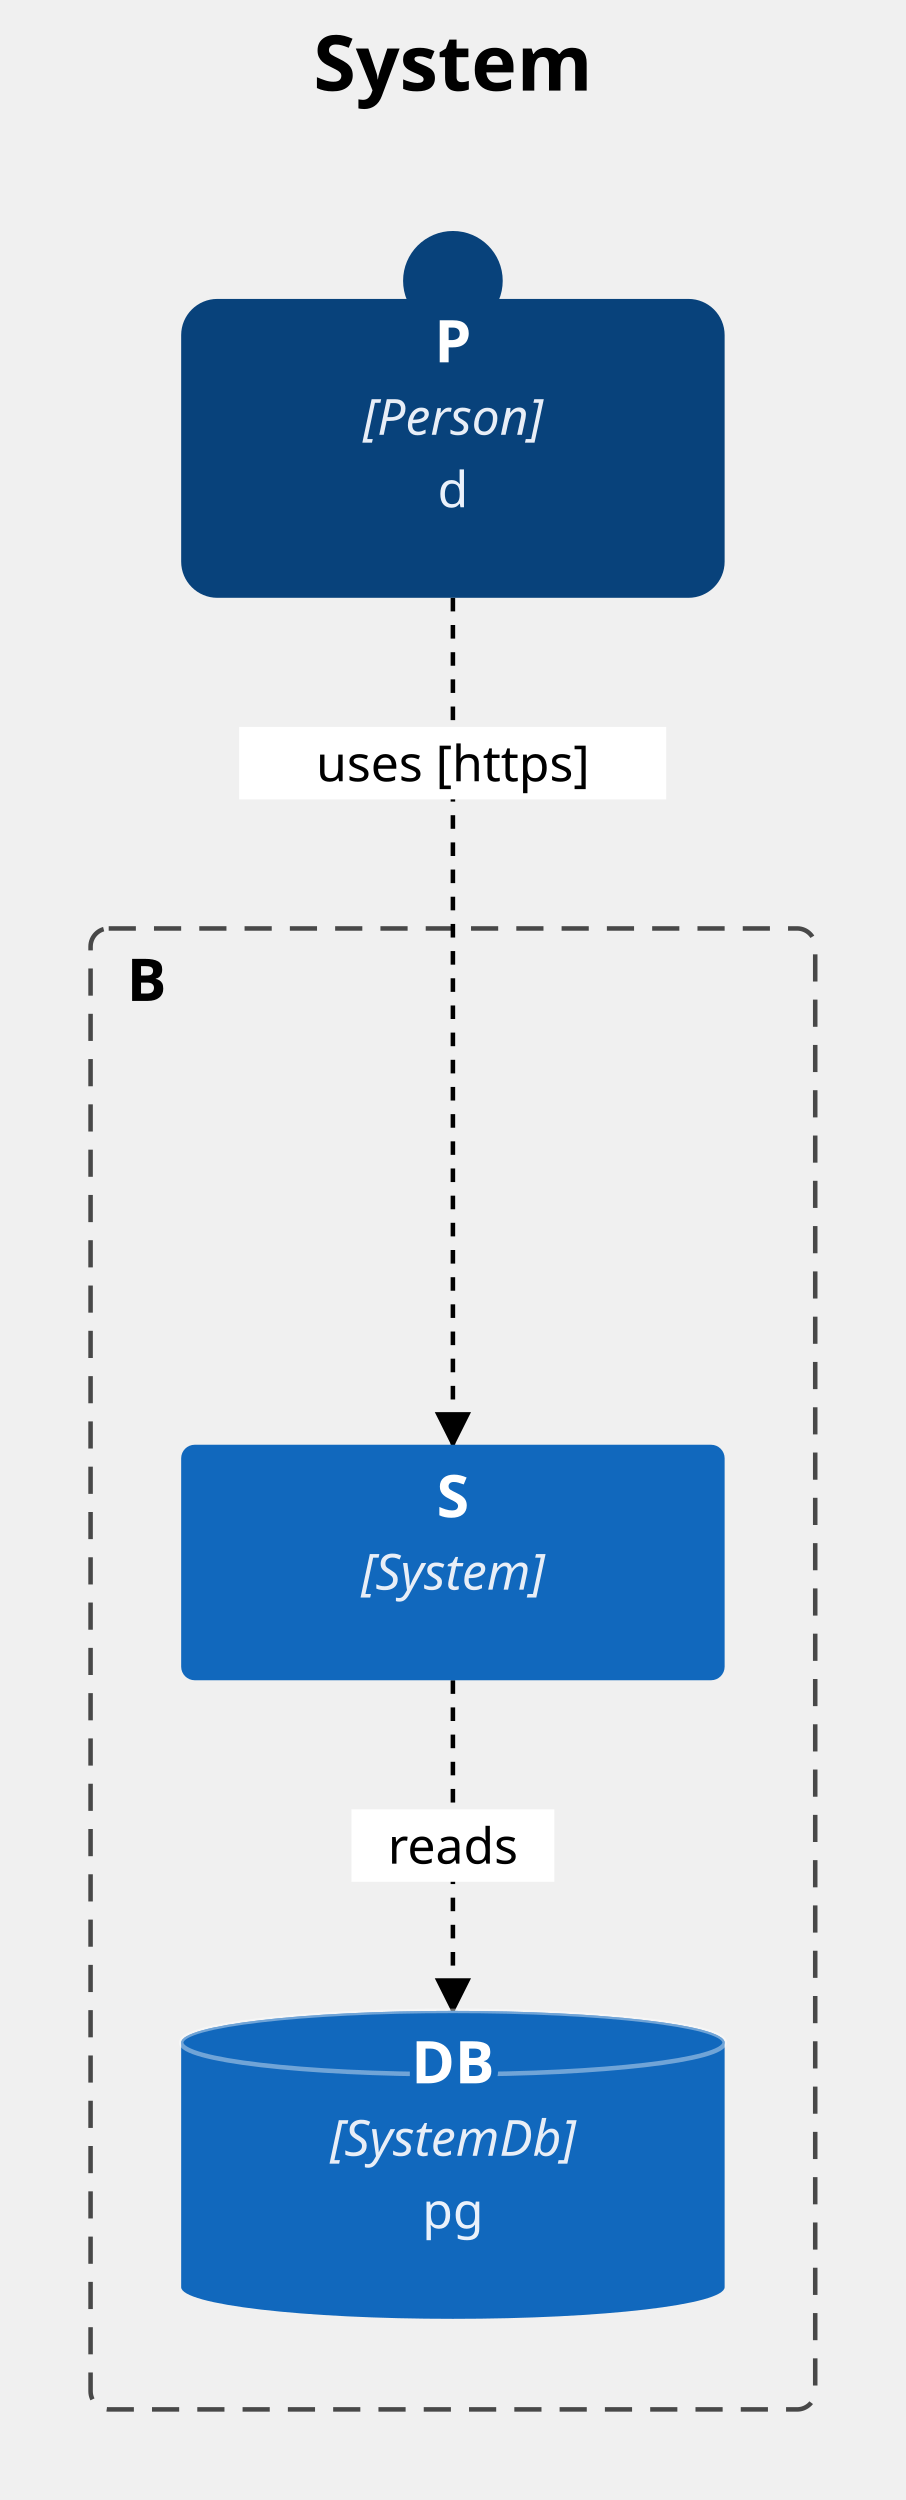
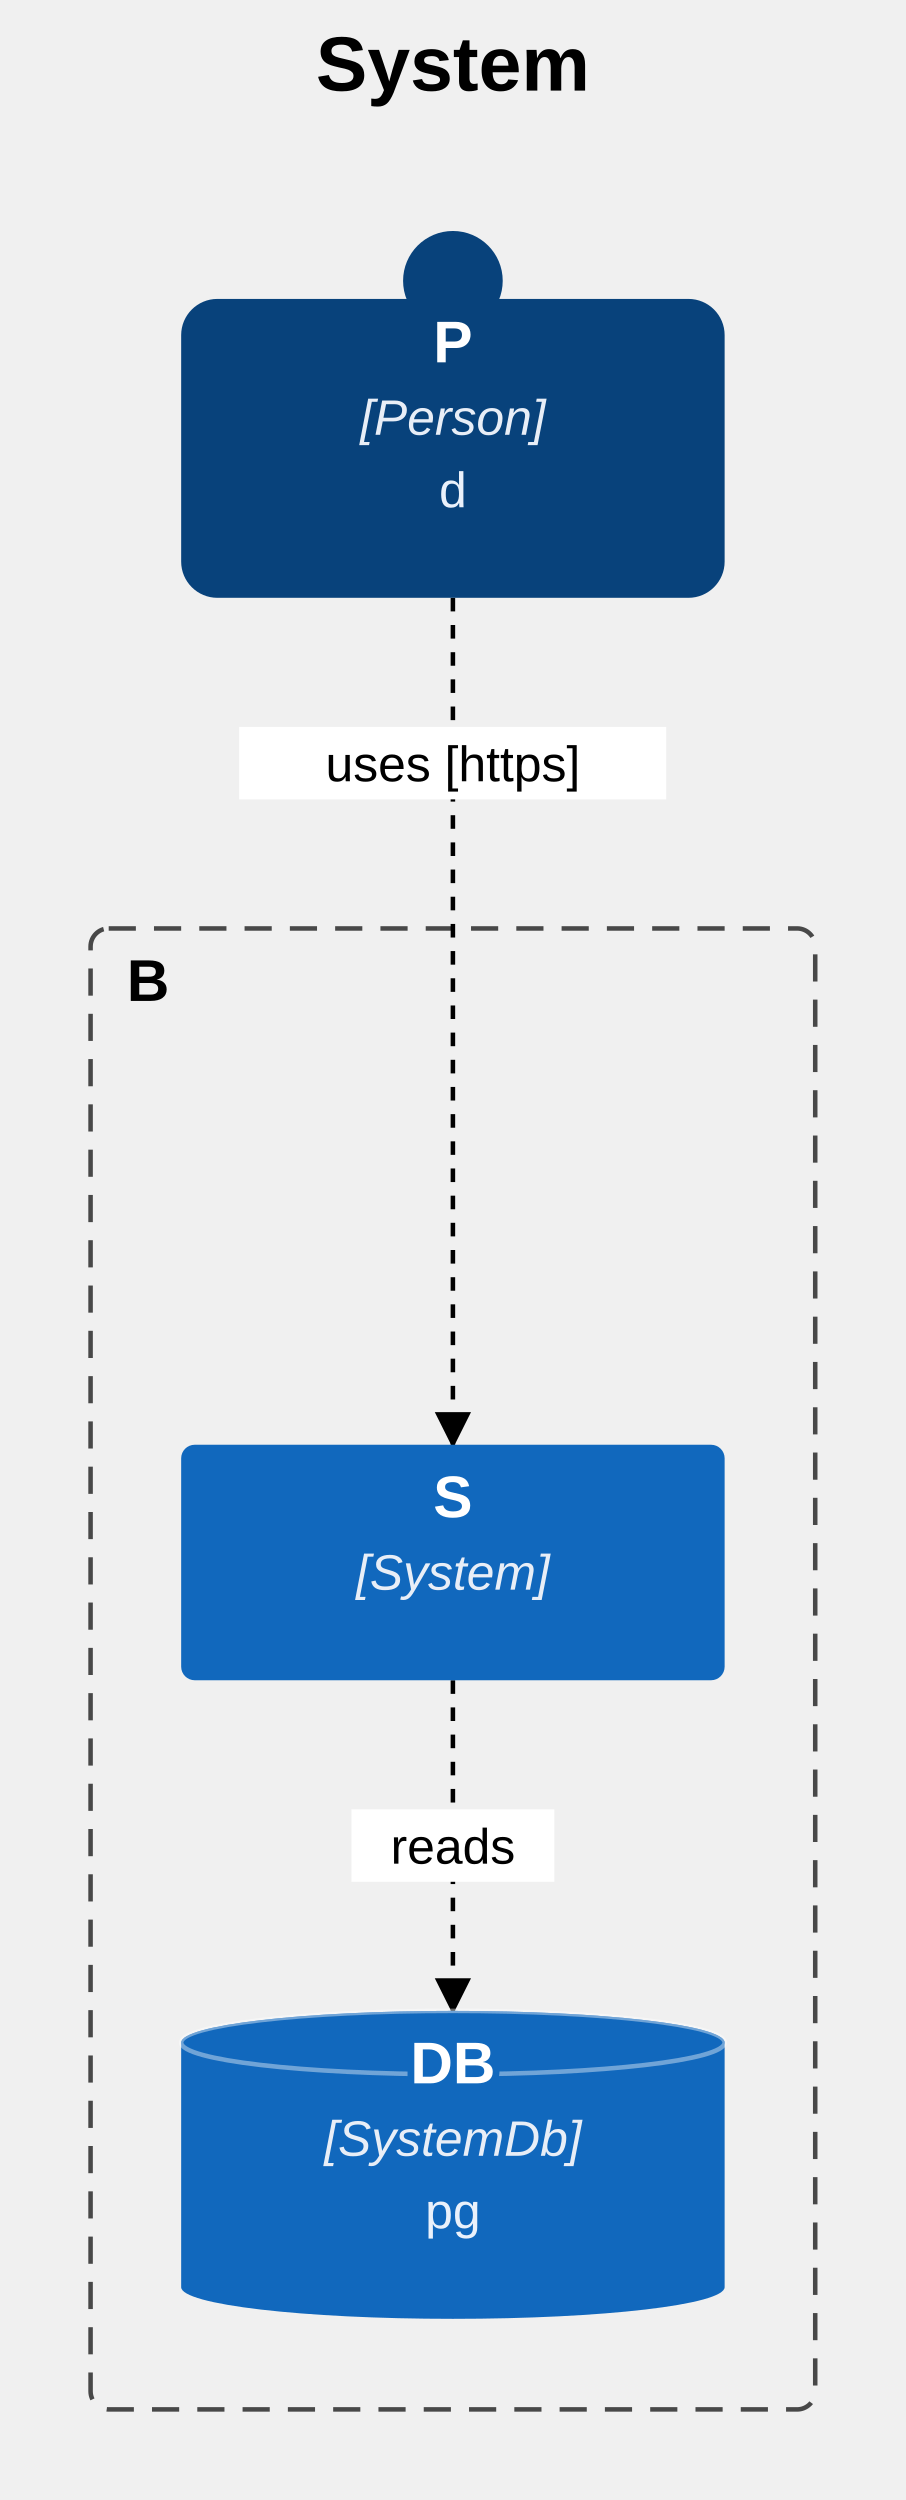
- <svg xmlns="http://www.w3.org/2000/svg" viewBox="0 0 200 552" width="200" height="552" style="font-family:sans-serif;font-size:13px">
+ <svg xmlns="http://www.w3.org/2000/svg" viewBox="0 0 200 552" width="200" height="552" style="font-family:Arial, Helvetica, sans-serif;font-size:13px">
  <defs>
    <marker id="mmd-c4-arrow" viewBox="0 0 10 10" refX="9" refY="5" markerWidth="8" markerHeight="8" orient="auto-start-reverse">
      <path d="M 0 0 L 10 5 L 0 10 z" fill="currentColor" />
    </marker>
  </defs>
  <text x="100.0" y="20" text-anchor="middle" font-weight="bold" font-size="17" fill="currentColor">System</text>
  <rect x="20.0" y="205.0" width="160.0" height="327.0" fill="none" stroke="currentColor" stroke-dasharray="6 4" rx="4" opacity="0.7" />
  <text x="28.0" y="221.0" font-weight="600" fill="currentColor">B</text>
  <path d="M 100.0 132.0 C 100.0 144.5 100.0 144.5 100.0 157.0 C 100.0 168.5 100.0 168.5 100.0 180.0 C 100.0 192.5 100.0 192.5 100.0 205.0 C 100.0 233.0 100.0 233.0 100.0 261.0 C 100.0 273.5 100.0 273.5 100.0 286.0 C 100.0 290.0 100.0 290.0 100.0 294.0 C 100.0 306.5 100.0 306.5 100.0 319.0" fill="none" stroke="currentColor" stroke-dasharray="3 3" marker-end="url(#mmd-c4-arrow)" />
  <rect x="52.8" y="160.5" width="94.3" height="16" fill="var(--surface, #fff)" />
  <text x="100.0" y="172.5" text-anchor="middle" font-size="11" fill="currentColor">uses [https]</text>
  <path d="M 100.0 371.0 C 100.0 383.5 100.0 383.5 100.0 396.0 C 100.0 407.5 100.0 407.5 100.0 419.0 C 100.0 431.5 100.0 431.5 100.0 444.0" fill="none" stroke="currentColor" stroke-dasharray="3 3" marker-end="url(#mmd-c4-arrow)" />
  <rect x="77.6" y="399.5" width="44.8" height="16" fill="var(--surface, #fff)" />
  <text x="100.0" y="411.5" text-anchor="middle" font-size="11" fill="currentColor">reads</text>
  <circle cx="100.0" cy="62.0" r="11" fill="#08427b" />
  <rect x="40.0" y="66.0" width="120.0" height="66.0" fill="#08427b" rx="8" />
  <svg x="54.000" y="66.000" width="92.000" height="17.900" viewBox="54.000 66.000 92.000 17.900" overflow="hidden" style="overflow:hidden;max-width:none;width:92.000px;height:17.900px">
    <text x="100.0" y="80.0" text-anchor="middle" font-size="13" font-weight="700" font-style="normal" fill="#fff">P</text>
  </svg>
  <svg x="54.000" y="83.900" width="92.000" height="15.400" viewBox="54.000 83.900 92.000 15.400" overflow="hidden" style="overflow:hidden;max-width:none;width:92.000px;height:15.400px">
    <text x="100.0" y="96.0" text-anchor="middle" font-size="11" font-weight="400" font-style="italic" fill="#e8eef7">[Person]</text>
  </svg>
  <svg x="54.000" y="99.900" width="92.000" height="15.400" viewBox="54.000 99.900 92.000 15.400" overflow="hidden" style="overflow:hidden;max-width:none;width:92.000px;height:15.400px">
    <text x="100.0" y="112.0" text-anchor="middle" font-size="11" font-weight="400" font-style="normal" fill="#eaf1fb">d</text>
  </svg>
  <rect x="40.0" y="319.0" width="120.0" height="52.0" fill="#1168bd" rx="3" />
  <svg x="54.000" y="320.700" width="92.000" height="18.200" viewBox="54.000 320.700 92.000 18.200" overflow="hidden" style="overflow:hidden;max-width:none;width:92.000px;height:18.200px">
    <text x="100.0" y="335.0" text-anchor="middle" font-size="13" font-weight="700" font-style="normal" fill="#fff">S</text>
  </svg>
  <svg x="54.000" y="338.900" width="92.000" height="15.400" viewBox="54.000 338.900 92.000 15.400" overflow="hidden" style="overflow:hidden;max-width:none;width:92.000px;height:15.400px">
    <text x="100.0" y="351.0" text-anchor="middle" font-size="11" font-weight="400" font-style="italic" fill="#e8eef7">[System]</text>
  </svg>
  <path d="M 40.0 451.0 L 40.0 505.0 A 60.0 7 0 0 0 160.0 505.0 L 160.0 451.0 A 60.0 7 0 0 0 40.0 451.0 Z" fill="#1168bd" />
  <ellipse cx="100.0" cy="451.0" rx="60.0" ry="7" fill="#1168bd" stroke="#fff" stroke-opacity="0.4" />
  <svg x="64.805" y="445.700" width="70.390" height="18.200" viewBox="64.805 445.700 70.390 18.200" overflow="hidden" style="overflow:hidden;max-width:none;width:70.390px;height:18.200px">
    <text x="100.0" y="460.0" text-anchor="middle" font-size="13" font-weight="700" font-style="normal" fill="#fff" stroke="#1168bd" stroke-width="3" stroke-linejoin="round" paint-order="stroke">DB</text>
  </svg>
  <svg x="54.000" y="463.900" width="92.000" height="15.400" viewBox="54.000 463.900 92.000 15.400" overflow="hidden" style="overflow:hidden;max-width:none;width:92.000px;height:15.400px">
    <text x="100.0" y="476.0" text-anchor="middle" font-size="11" font-weight="400" font-style="italic" fill="#e8eef7">[SystemDb]</text>
  </svg>
  <svg x="54.000" y="479.900" width="92.000" height="15.400" viewBox="54.000 479.900 92.000 15.400" overflow="hidden" style="overflow:hidden;max-width:none;width:92.000px;height:15.400px">
    <text x="100.0" y="492.0" text-anchor="middle" font-size="11" font-weight="400" font-style="normal" fill="#eaf1fb">pg</text>
  </svg>
</svg>
